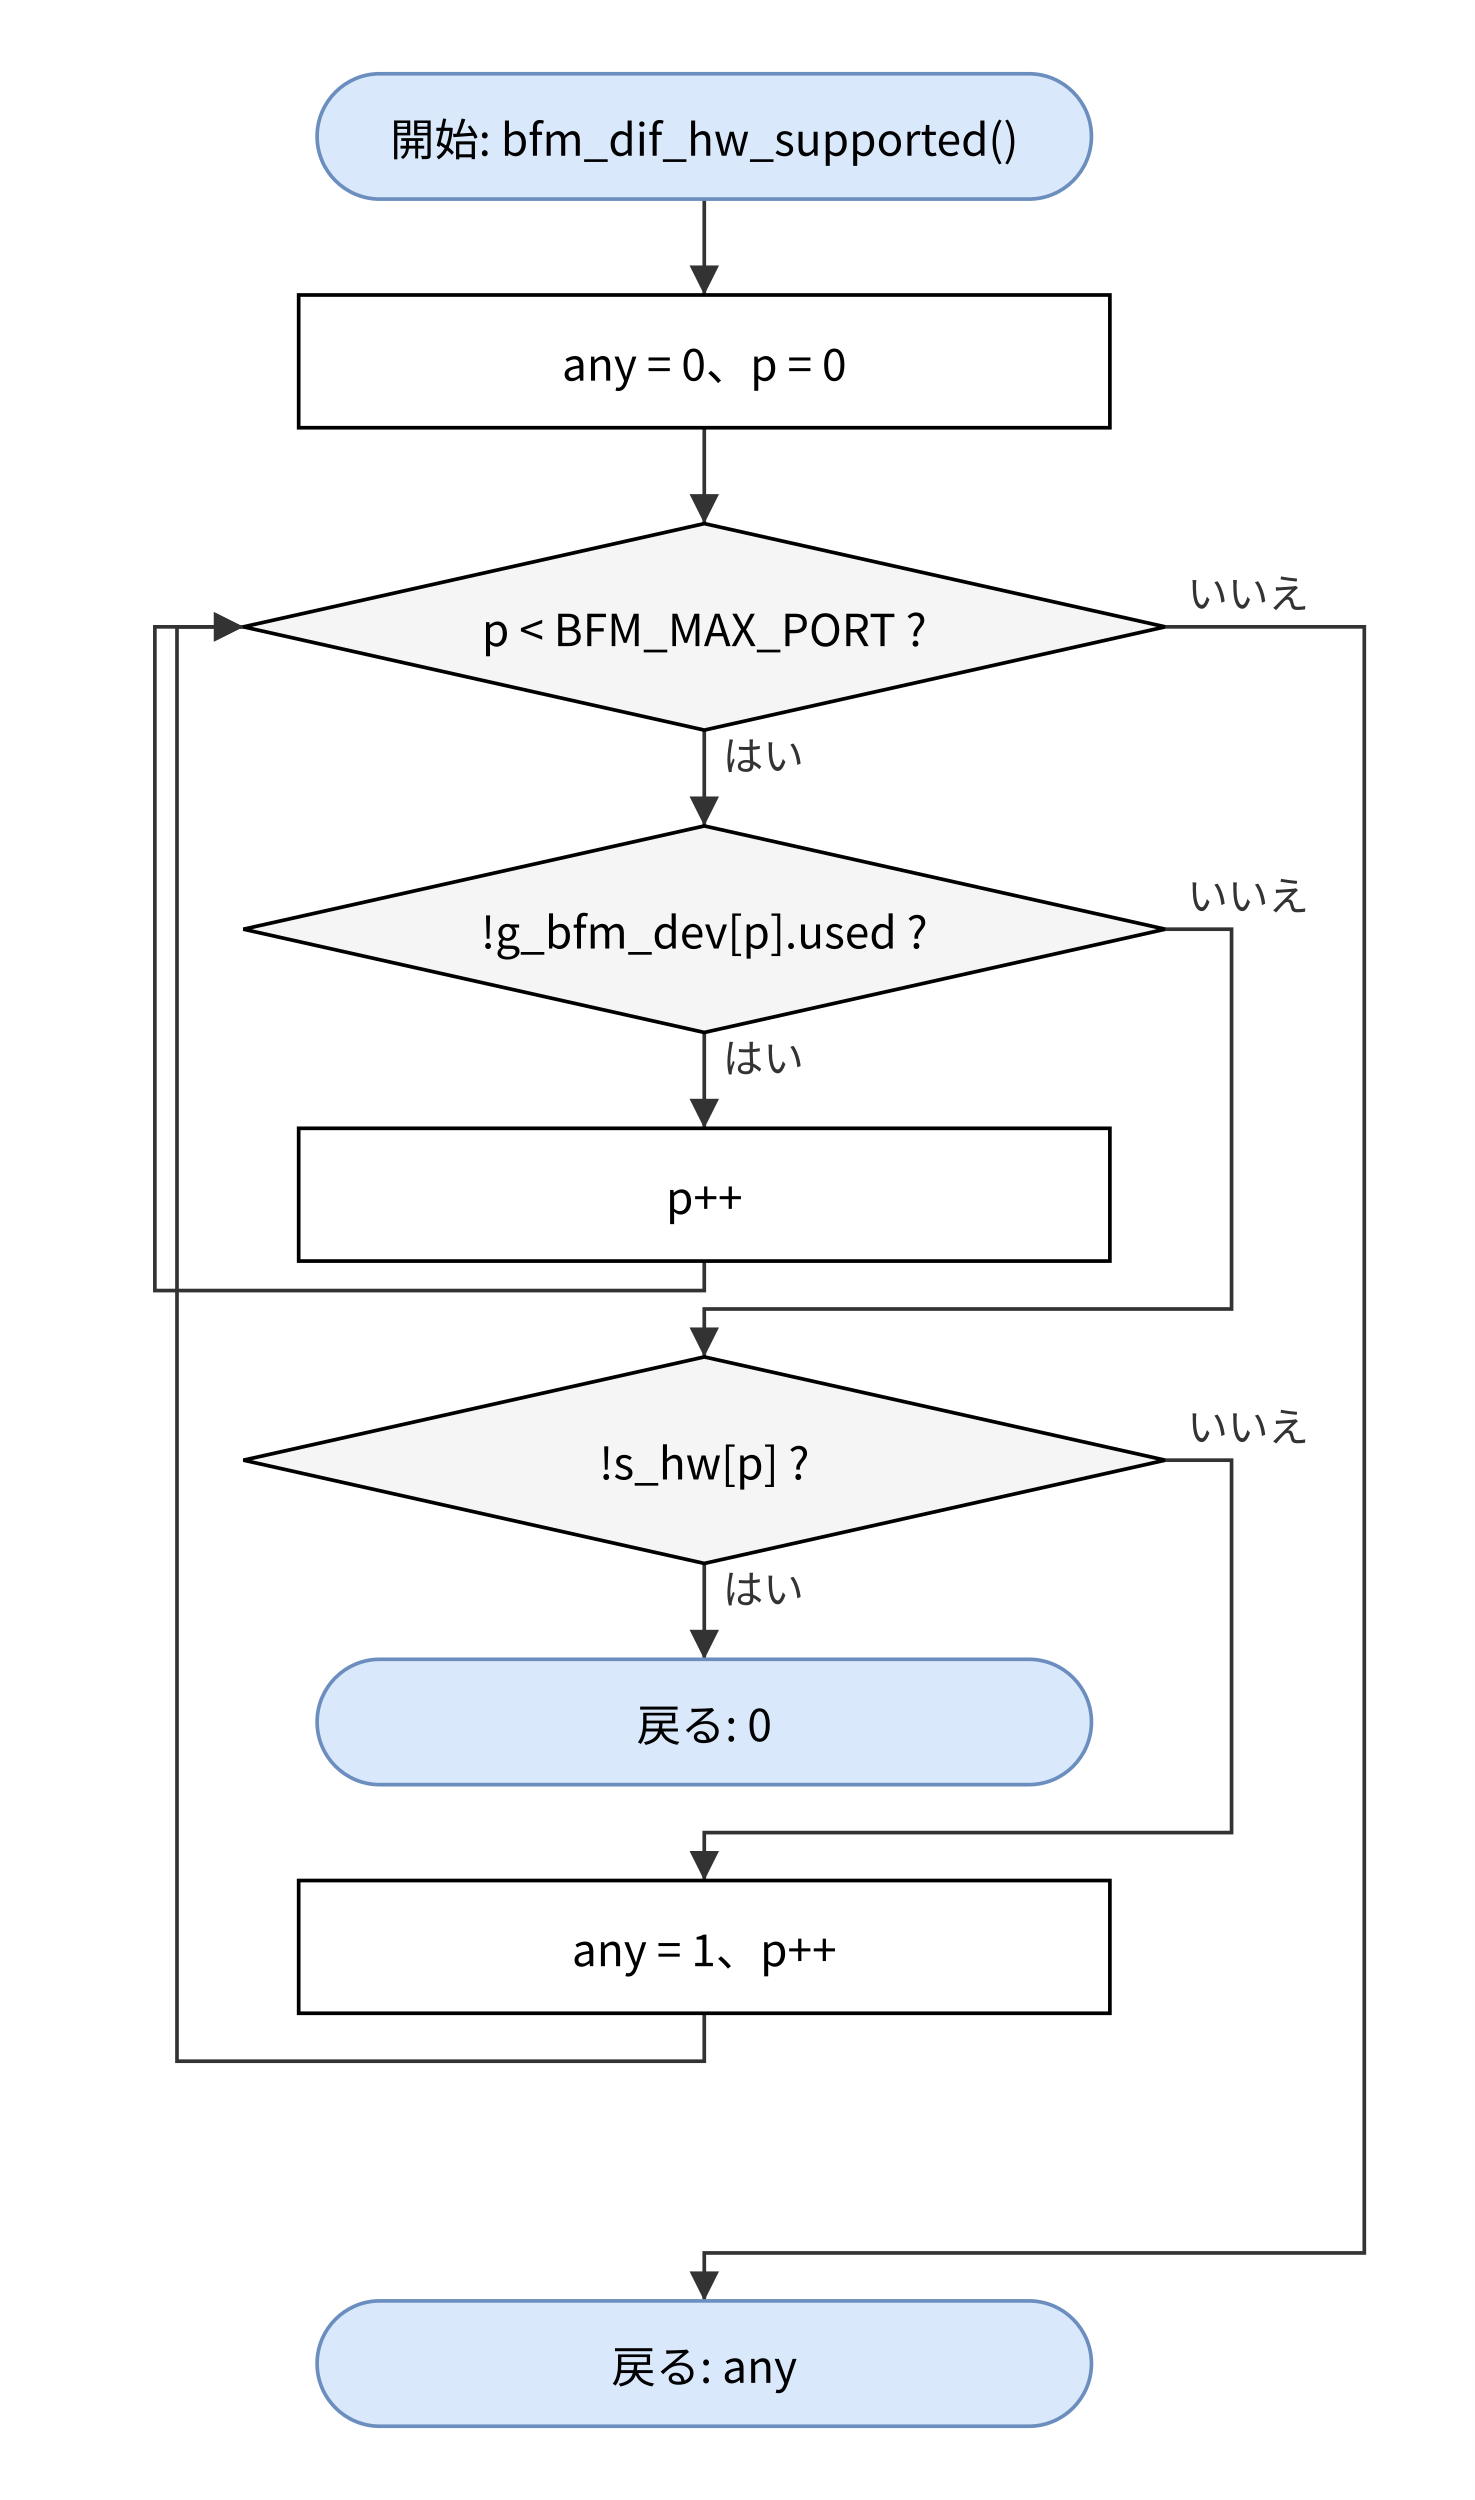
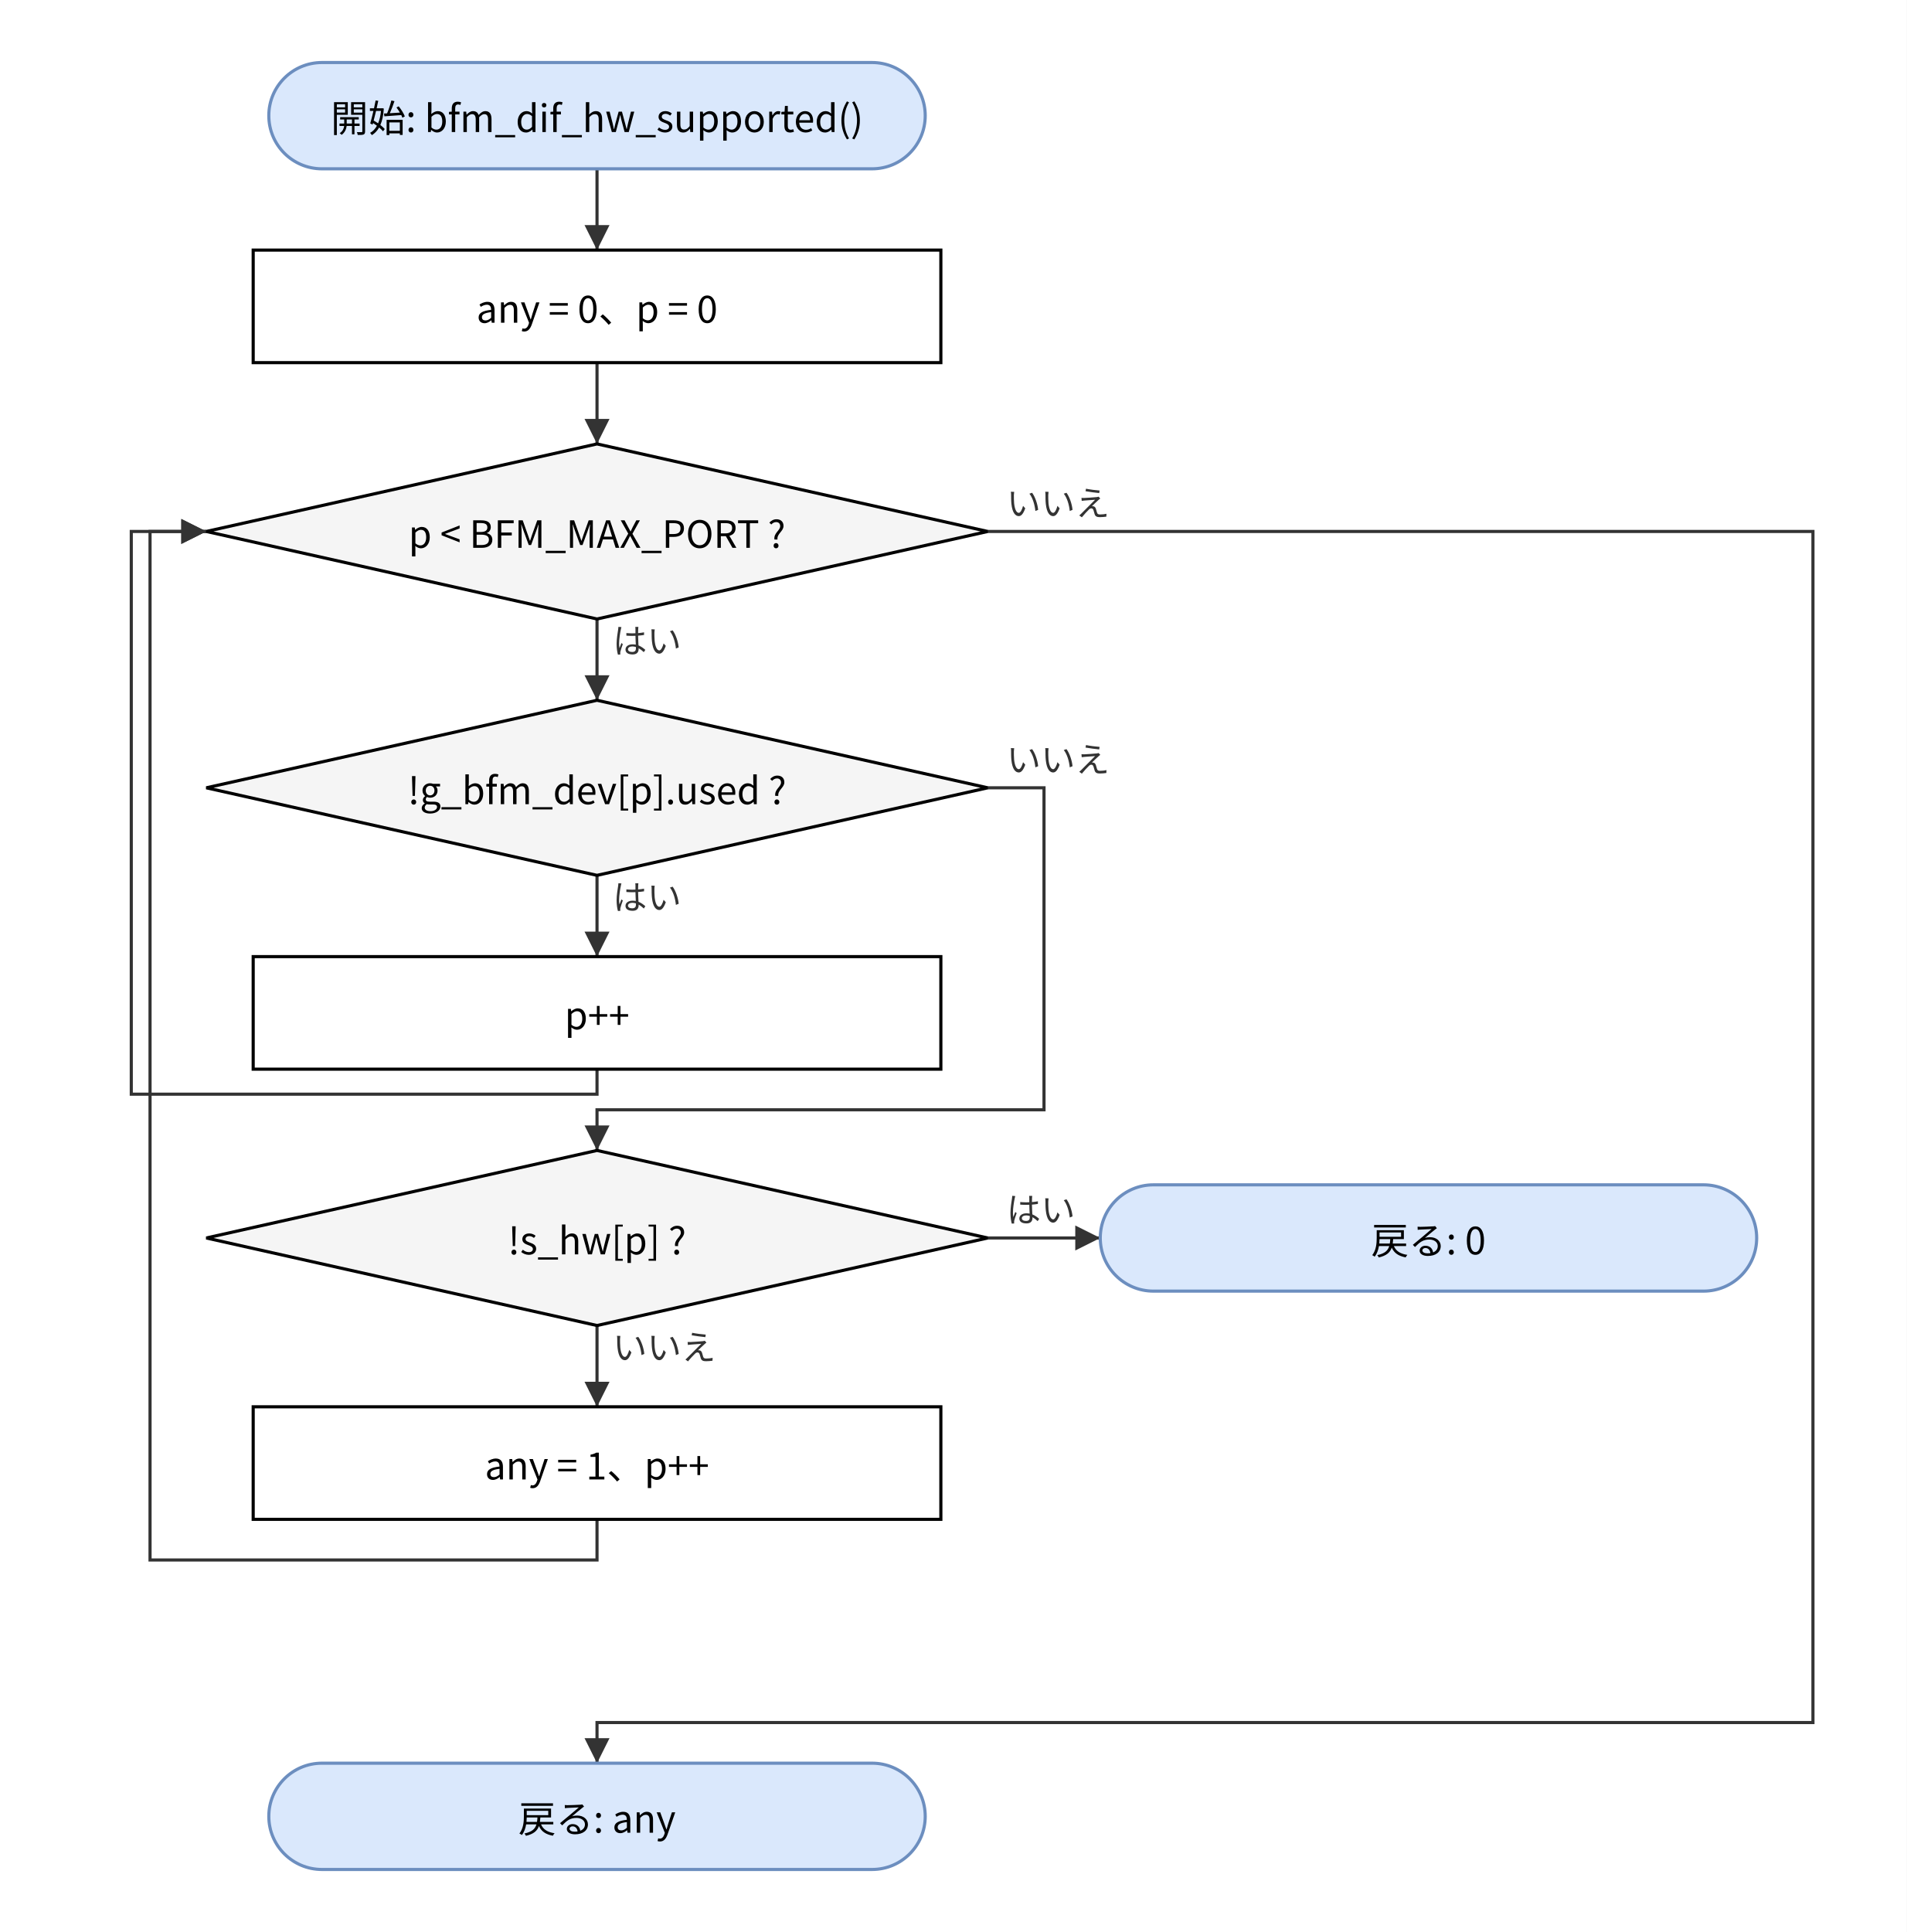
- <svg xmlns="http://www.w3.org/2000/svg" version="1.1" width="400" height="678" viewBox="0 0 400 678" font-family="Noto Sans CJK JP, Meiryo, sans-serif" content="&lt;mxfile host=&quot;bfmem-gen&quot; type=&quot;device&quot;&gt;&lt;diagram id=&quot;512e4729dc89546c86b6&quot; name=&quot;bfm_dif_hw_supported フロー&quot;&gt;&lt;mxGraphModel dx=&quot;800&quot; dy=&quot;600&quot; grid=&quot;0&quot; gridSize=&quot;10&quot; guides=&quot;1&quot; tooltips=&quot;1&quot; connect=&quot;1&quot; arrows=&quot;1&quot; fold=&quot;1&quot; page=&quot;0&quot; pageScale=&quot;1&quot; math=&quot;0&quot; shadow=&quot;0&quot;&gt;&lt;root&gt;&lt;mxCell id=&quot;0&quot;/&gt;&lt;mxCell id=&quot;1&quot; parent=&quot;0&quot;/&gt;&lt;mxCell id=&quot;n1&quot; value=&quot;開始: bfm_dif_hw_supported()&quot; style=&quot;rounded=1;arcSize=50;whiteSpace=wrap;html=1;fillColor=#dae8fc;strokeColor=#6c8ebf;&quot; vertex=&quot;1&quot; parent=&quot;1&quot;&gt;&lt;mxGeometry x=&quot;86.0&quot; y=&quot;20.0&quot; width=&quot;210.0&quot; height=&quot;34.0&quot; as=&quot;geometry&quot;/&gt;&lt;/mxCell&gt;&lt;mxCell id=&quot;n2&quot; value=&quot;any = 0、p = 0&quot; style=&quot;rounded=0;whiteSpace=wrap;html=1;&quot; vertex=&quot;1&quot; parent=&quot;1&quot;&gt;&lt;mxGeometry x=&quot;81.0&quot; y=&quot;80.0&quot; width=&quot;220.0&quot; height=&quot;36.0&quot; as=&quot;geometry&quot;/&gt;&lt;/mxCell&gt;&lt;mxCell id=&quot;n3&quot; value=&quot;p &amp;amp;lt; BFM_MAX_PORT ?&quot; style=&quot;rhombus;whiteSpace=wrap;html=1;fillColor=#f5f5f5;&quot; vertex=&quot;1&quot; parent=&quot;1&quot;&gt;&lt;mxGeometry x=&quot;66.0&quot; y=&quot;142.0&quot; width=&quot;250.0&quot; height=&quot;56.0&quot; as=&quot;geometry&quot;/&gt;&lt;/mxCell&gt;&lt;mxCell id=&quot;n4&quot; value=&quot;!g_bfm_dev[p].used ?&quot; style=&quot;rhombus;whiteSpace=wrap;html=1;fillColor=#f5f5f5;&quot; vertex=&quot;1&quot; parent=&quot;1&quot;&gt;&lt;mxGeometry x=&quot;66.0&quot; y=&quot;224.0&quot; width=&quot;250.0&quot; height=&quot;56.0&quot; as=&quot;geometry&quot;/&gt;&lt;/mxCell&gt;&lt;mxCell id=&quot;n5&quot; value=&quot;p++&quot; style=&quot;rounded=0;whiteSpace=wrap;html=1;&quot; vertex=&quot;1&quot; parent=&quot;1&quot;&gt;&lt;mxGeometry x=&quot;81.0&quot; y=&quot;306.0&quot; width=&quot;220.0&quot; height=&quot;36.0&quot; as=&quot;geometry&quot;/&gt;&lt;/mxCell&gt;&lt;mxCell id=&quot;n6&quot; value=&quot;!s_hw[p] ?&quot; style=&quot;rhombus;whiteSpace=wrap;html=1;fillColor=#f5f5f5;&quot; vertex=&quot;1&quot; parent=&quot;1&quot;&gt;&lt;mxGeometry x=&quot;66.0&quot; y=&quot;368.0&quot; width=&quot;250.0&quot; height=&quot;56.0&quot; as=&quot;geometry&quot;/&gt;&lt;/mxCell&gt;&lt;mxCell id=&quot;n7&quot; value=&quot;戻る: 0&quot; style=&quot;rounded=1;arcSize=50;whiteSpace=wrap;html=1;fillColor=#dae8fc;strokeColor=#6c8ebf;&quot; vertex=&quot;1&quot; parent=&quot;1&quot;&gt;&lt;mxGeometry x=&quot;86.0&quot; y=&quot;450.0&quot; width=&quot;210.0&quot; height=&quot;34.0&quot; as=&quot;geometry&quot;/&gt;&lt;/mxCell&gt;&lt;mxCell id=&quot;n8&quot; value=&quot;any = 1、p++&quot; style=&quot;rounded=0;whiteSpace=wrap;html=1;&quot; vertex=&quot;1&quot; parent=&quot;1&quot;&gt;&lt;mxGeometry x=&quot;81.0&quot; y=&quot;510.0&quot; width=&quot;220.0&quot; height=&quot;36.0&quot; as=&quot;geometry&quot;/&gt;&lt;/mxCell&gt;&lt;mxCell id=&quot;n9&quot; value=&quot;戻る: any&quot; style=&quot;rounded=1;arcSize=50;whiteSpace=wrap;html=1;fillColor=#dae8fc;strokeColor=#6c8ebf;&quot; vertex=&quot;1&quot; parent=&quot;1&quot;&gt;&lt;mxGeometry x=&quot;86.0&quot; y=&quot;624.0&quot; width=&quot;210.0&quot; height=&quot;34.0&quot; as=&quot;geometry&quot;/&gt;&lt;/mxCell&gt;&lt;mxCell id=&quot;e0&quot; value=&quot;&quot; style=&quot;edgeStyle=none;html=1;rounded=0;endArrow=block;endFill=1;exitX=0.5;exitY=1;exitDx=0;exitDy=0;exitPerimeter=0;entryX=0.5;entryY=0;entryDx=0;entryDy=0;entryPerimeter=0;&quot; edge=&quot;1&quot; parent=&quot;1&quot; source=&quot;n1&quot; target=&quot;n2&quot;&gt;&lt;mxGeometry relative=&quot;1&quot; as=&quot;geometry&quot;&gt;&lt;Array as=&quot;points&quot;&gt;&lt;/Array&gt;&lt;/mxGeometry&gt;&lt;/mxCell&gt;&lt;mxCell id=&quot;e1&quot; value=&quot;&quot; style=&quot;edgeStyle=none;html=1;rounded=0;endArrow=block;endFill=1;exitX=0.5;exitY=1;exitDx=0;exitDy=0;exitPerimeter=0;entryX=0.5;entryY=0;entryDx=0;entryDy=0;entryPerimeter=0;&quot; edge=&quot;1&quot; parent=&quot;1&quot; source=&quot;n2&quot; target=&quot;n3&quot;&gt;&lt;mxGeometry relative=&quot;1&quot; as=&quot;geometry&quot;&gt;&lt;Array as=&quot;points&quot;&gt;&lt;/Array&gt;&lt;/mxGeometry&gt;&lt;/mxCell&gt;&lt;mxCell id=&quot;e2&quot; value=&quot;はい&quot; style=&quot;edgeStyle=none;html=1;rounded=0;endArrow=block;endFill=1;exitX=0.5;exitY=1;exitDx=0;exitDy=0;exitPerimeter=0;entryX=0.5;entryY=0;entryDx=0;entryDy=0;entryPerimeter=0;&quot; edge=&quot;1&quot; parent=&quot;1&quot; source=&quot;n3&quot; target=&quot;n4&quot;&gt;&lt;mxGeometry relative=&quot;1&quot; as=&quot;geometry&quot;&gt;&lt;Array as=&quot;points&quot;&gt;&lt;/Array&gt;&lt;/mxGeometry&gt;&lt;/mxCell&gt;&lt;mxCell id=&quot;e3&quot; value=&quot;はい&quot; style=&quot;edgeStyle=none;html=1;rounded=0;endArrow=block;endFill=1;exitX=0.5;exitY=1;exitDx=0;exitDy=0;exitPerimeter=0;entryX=0.5;entryY=0;entryDx=0;entryDy=0;entryPerimeter=0;&quot; edge=&quot;1&quot; parent=&quot;1&quot; source=&quot;n4&quot; target=&quot;n5&quot;&gt;&lt;mxGeometry relative=&quot;1&quot; as=&quot;geometry&quot;&gt;&lt;Array as=&quot;points&quot;&gt;&lt;/Array&gt;&lt;/mxGeometry&gt;&lt;/mxCell&gt;&lt;mxCell id=&quot;e4&quot; value=&quot;いいえ&quot; style=&quot;edgeStyle=none;html=1;rounded=0;endArrow=block;endFill=1;exitX=1;exitY=0.5;exitDx=0;exitDy=0;exitPerimeter=0;entryX=0.5;entryY=0;entryDx=0;entryDy=0;entryPerimeter=0;&quot; edge=&quot;1&quot; parent=&quot;1&quot; source=&quot;n4&quot; target=&quot;n6&quot;&gt;&lt;mxGeometry relative=&quot;1&quot; as=&quot;geometry&quot;&gt;&lt;Array as=&quot;points&quot;&gt;&lt;mxPoint x=&quot;334.0&quot; y=&quot;252.0&quot;/&gt;&lt;mxPoint x=&quot;334.0&quot; y=&quot;355.0&quot;/&gt;&lt;mxPoint x=&quot;191.0&quot; y=&quot;355.0&quot;/&gt;&lt;/Array&gt;&lt;/mxGeometry&gt;&lt;/mxCell&gt;&lt;mxCell id=&quot;e5&quot; value=&quot;はい&quot; style=&quot;edgeStyle=none;html=1;rounded=0;endArrow=block;endFill=1;exitX=0.5;exitY=1;exitDx=0;exitDy=0;exitPerimeter=0;entryX=0.5;entryY=0;entryDx=0;entryDy=0;entryPerimeter=0;&quot; edge=&quot;1&quot; parent=&quot;1&quot; source=&quot;n6&quot; target=&quot;n7&quot;&gt;&lt;mxGeometry relative=&quot;1&quot; as=&quot;geometry&quot;&gt;&lt;Array as=&quot;points&quot;&gt;&lt;/Array&gt;&lt;/mxGeometry&gt;&lt;/mxCell&gt;&lt;mxCell id=&quot;e6&quot; value=&quot;いいえ&quot; style=&quot;edgeStyle=none;html=1;rounded=0;endArrow=block;endFill=1;exitX=1;exitY=0.5;exitDx=0;exitDy=0;exitPerimeter=0;entryX=0.5;entryY=0;entryDx=0;entryDy=0;entryPerimeter=0;&quot; edge=&quot;1&quot; parent=&quot;1&quot; source=&quot;n6&quot; target=&quot;n8&quot;&gt;&lt;mxGeometry relative=&quot;1&quot; as=&quot;geometry&quot;&gt;&lt;Array as=&quot;points&quot;&gt;&lt;mxPoint x=&quot;334.0&quot; y=&quot;396.0&quot;/&gt;&lt;mxPoint x=&quot;334.0&quot; y=&quot;497.0&quot;/&gt;&lt;mxPoint x=&quot;191.0&quot; y=&quot;497.0&quot;/&gt;&lt;/Array&gt;&lt;/mxGeometry&gt;&lt;/mxCell&gt;&lt;mxCell id=&quot;e7&quot; value=&quot;&quot; style=&quot;edgeStyle=none;html=1;rounded=0;endArrow=block;endFill=1;exitX=0.5;exitY=1;exitDx=0;exitDy=0;exitPerimeter=0;entryX=0;entryY=0.5;entryDx=0;entryDy=0;entryPerimeter=0;&quot; edge=&quot;1&quot; parent=&quot;1&quot; source=&quot;n8&quot; target=&quot;n3&quot;&gt;&lt;mxGeometry relative=&quot;1&quot; as=&quot;geometry&quot;&gt;&lt;Array as=&quot;points&quot;&gt;&lt;mxPoint x=&quot;191.0&quot; y=&quot;559.0&quot;/&gt;&lt;mxPoint x=&quot;48.0&quot; y=&quot;559.0&quot;/&gt;&lt;mxPoint x=&quot;48.0&quot; y=&quot;170.0&quot;/&gt;&lt;/Array&gt;&lt;/mxGeometry&gt;&lt;/mxCell&gt;&lt;mxCell id=&quot;e8&quot; value=&quot;&quot; style=&quot;edgeStyle=none;html=1;rounded=0;endArrow=block;endFill=1;exitX=0.5;exitY=1;exitDx=0;exitDy=0;exitPerimeter=0;entryX=0;entryY=0.5;entryDx=0;entryDy=0;entryPerimeter=0;&quot; edge=&quot;1&quot; parent=&quot;1&quot; source=&quot;n5&quot; target=&quot;n3&quot;&gt;&lt;mxGeometry relative=&quot;1&quot; as=&quot;geometry&quot;&gt;&lt;Array as=&quot;points&quot;&gt;&lt;mxPoint x=&quot;191.0&quot; y=&quot;350.0&quot;/&gt;&lt;mxPoint x=&quot;42.0&quot; y=&quot;350.0&quot;/&gt;&lt;mxPoint x=&quot;42.0&quot; y=&quot;170.0&quot;/&gt;&lt;/Array&gt;&lt;/mxGeometry&gt;&lt;/mxCell&gt;&lt;mxCell id=&quot;e9&quot; value=&quot;いいえ&quot; style=&quot;edgeStyle=none;html=1;rounded=0;endArrow=block;endFill=1;exitX=1;exitY=0.5;exitDx=0;exitDy=0;exitPerimeter=0;entryX=0.5;entryY=0;entryDx=0;entryDy=0;entryPerimeter=0;&quot; edge=&quot;1&quot; parent=&quot;1&quot; source=&quot;n3&quot; target=&quot;n9&quot;&gt;&lt;mxGeometry relative=&quot;1&quot; as=&quot;geometry&quot;&gt;&lt;Array as=&quot;points&quot;&gt;&lt;mxPoint x=&quot;370.0&quot; y=&quot;170.0&quot;/&gt;&lt;mxPoint x=&quot;370.0&quot; y=&quot;611.0&quot;/&gt;&lt;mxPoint x=&quot;191.0&quot; y=&quot;611.0&quot;/&gt;&lt;/Array&gt;&lt;/mxGeometry&gt;&lt;/mxCell&gt;&lt;/root&gt;&lt;/mxGraphModel&gt;&lt;/diagram&gt;&lt;/mxfile&gt;">
+ <svg xmlns="http://www.w3.org/2000/svg" version="1.1" width="610" height="618" viewBox="0 0 610 618" font-family="Noto Sans CJK JP, Meiryo, sans-serif" content="&lt;mxfile host=&quot;bfmem-gen&quot; type=&quot;device&quot;&gt;&lt;diagram id=&quot;512e4729dc89546c86b6&quot; name=&quot;bfm_dif_hw_supported フロー&quot;&gt;&lt;mxGraphModel dx=&quot;800&quot; dy=&quot;600&quot; grid=&quot;0&quot; gridSize=&quot;10&quot; guides=&quot;1&quot; tooltips=&quot;1&quot; connect=&quot;1&quot; arrows=&quot;1&quot; fold=&quot;1&quot; page=&quot;0&quot; pageScale=&quot;1&quot; math=&quot;0&quot; shadow=&quot;0&quot;&gt;&lt;root&gt;&lt;mxCell id=&quot;0&quot;/&gt;&lt;mxCell id=&quot;1&quot; parent=&quot;0&quot;/&gt;&lt;mxCell id=&quot;n1&quot; value=&quot;開始: bfm_dif_hw_supported()&quot; style=&quot;rounded=1;arcSize=50;whiteSpace=wrap;html=1;fillColor=#dae8fc;strokeColor=#6c8ebf;&quot; vertex=&quot;1&quot; parent=&quot;1&quot;&gt;&lt;mxGeometry x=&quot;86.0&quot; y=&quot;20.0&quot; width=&quot;210.0&quot; height=&quot;34.0&quot; as=&quot;geometry&quot;/&gt;&lt;/mxCell&gt;&lt;mxCell id=&quot;n2&quot; value=&quot;any = 0、p = 0&quot; style=&quot;rounded=0;whiteSpace=wrap;html=1;&quot; vertex=&quot;1&quot; parent=&quot;1&quot;&gt;&lt;mxGeometry x=&quot;81.0&quot; y=&quot;80.0&quot; width=&quot;220.0&quot; height=&quot;36.0&quot; as=&quot;geometry&quot;/&gt;&lt;/mxCell&gt;&lt;mxCell id=&quot;n3&quot; value=&quot;p &amp;amp;lt; BFM_MAX_PORT ?&quot; style=&quot;rhombus;whiteSpace=wrap;html=1;fillColor=#f5f5f5;&quot; vertex=&quot;1&quot; parent=&quot;1&quot;&gt;&lt;mxGeometry x=&quot;66.0&quot; y=&quot;142.0&quot; width=&quot;250.0&quot; height=&quot;56.0&quot; as=&quot;geometry&quot;/&gt;&lt;/mxCell&gt;&lt;mxCell id=&quot;n4&quot; value=&quot;!g_bfm_dev[p].used ?&quot; style=&quot;rhombus;whiteSpace=wrap;html=1;fillColor=#f5f5f5;&quot; vertex=&quot;1&quot; parent=&quot;1&quot;&gt;&lt;mxGeometry x=&quot;66.0&quot; y=&quot;224.0&quot; width=&quot;250.0&quot; height=&quot;56.0&quot; as=&quot;geometry&quot;/&gt;&lt;/mxCell&gt;&lt;mxCell id=&quot;n5&quot; value=&quot;p++&quot; style=&quot;rounded=0;whiteSpace=wrap;html=1;&quot; vertex=&quot;1&quot; parent=&quot;1&quot;&gt;&lt;mxGeometry x=&quot;81.0&quot; y=&quot;306.0&quot; width=&quot;220.0&quot; height=&quot;36.0&quot; as=&quot;geometry&quot;/&gt;&lt;/mxCell&gt;&lt;mxCell id=&quot;n6&quot; value=&quot;!s_hw[p] ?&quot; style=&quot;rhombus;whiteSpace=wrap;html=1;fillColor=#f5f5f5;&quot; vertex=&quot;1&quot; parent=&quot;1&quot;&gt;&lt;mxGeometry x=&quot;66.0&quot; y=&quot;368.0&quot; width=&quot;250.0&quot; height=&quot;56.0&quot; as=&quot;geometry&quot;/&gt;&lt;/mxCell&gt;&lt;mxCell id=&quot;n7&quot; value=&quot;戻る: 0&quot; style=&quot;rounded=1;arcSize=50;whiteSpace=wrap;html=1;fillColor=#dae8fc;strokeColor=#6c8ebf;&quot; vertex=&quot;1&quot; parent=&quot;1&quot;&gt;&lt;mxGeometry x=&quot;352.0&quot; y=&quot;379.0&quot; width=&quot;210.0&quot; height=&quot;34.0&quot; as=&quot;geometry&quot;/&gt;&lt;/mxCell&gt;&lt;mxCell id=&quot;n8&quot; value=&quot;any = 1、p++&quot; style=&quot;rounded=0;whiteSpace=wrap;html=1;&quot; vertex=&quot;1&quot; parent=&quot;1&quot;&gt;&lt;mxGeometry x=&quot;81.0&quot; y=&quot;450.0&quot; width=&quot;220.0&quot; height=&quot;36.0&quot; as=&quot;geometry&quot;/&gt;&lt;/mxCell&gt;&lt;mxCell id=&quot;n9&quot; value=&quot;戻る: any&quot; style=&quot;rounded=1;arcSize=50;whiteSpace=wrap;html=1;fillColor=#dae8fc;strokeColor=#6c8ebf;&quot; vertex=&quot;1&quot; parent=&quot;1&quot;&gt;&lt;mxGeometry x=&quot;86.0&quot; y=&quot;564.0&quot; width=&quot;210.0&quot; height=&quot;34.0&quot; as=&quot;geometry&quot;/&gt;&lt;/mxCell&gt;&lt;mxCell id=&quot;e0&quot; value=&quot;&quot; style=&quot;edgeStyle=none;html=1;rounded=0;endArrow=block;endFill=1;exitX=0.5;exitY=1;exitDx=0;exitDy=0;exitPerimeter=0;entryX=0.5;entryY=0;entryDx=0;entryDy=0;entryPerimeter=0;&quot; edge=&quot;1&quot; parent=&quot;1&quot; source=&quot;n1&quot; target=&quot;n2&quot;&gt;&lt;mxGeometry relative=&quot;1&quot; as=&quot;geometry&quot;&gt;&lt;Array as=&quot;points&quot;&gt;&lt;/Array&gt;&lt;/mxGeometry&gt;&lt;/mxCell&gt;&lt;mxCell id=&quot;e1&quot; value=&quot;&quot; style=&quot;edgeStyle=none;html=1;rounded=0;endArrow=block;endFill=1;exitX=0.5;exitY=1;exitDx=0;exitDy=0;exitPerimeter=0;entryX=0.5;entryY=0;entryDx=0;entryDy=0;entryPerimeter=0;&quot; edge=&quot;1&quot; parent=&quot;1&quot; source=&quot;n2&quot; target=&quot;n3&quot;&gt;&lt;mxGeometry relative=&quot;1&quot; as=&quot;geometry&quot;&gt;&lt;Array as=&quot;points&quot;&gt;&lt;/Array&gt;&lt;/mxGeometry&gt;&lt;/mxCell&gt;&lt;mxCell id=&quot;e2&quot; value=&quot;はい&quot; style=&quot;edgeStyle=none;html=1;rounded=0;endArrow=block;endFill=1;exitX=0.5;exitY=1;exitDx=0;exitDy=0;exitPerimeter=0;entryX=0.5;entryY=0;entryDx=0;entryDy=0;entryPerimeter=0;&quot; edge=&quot;1&quot; parent=&quot;1&quot; source=&quot;n3&quot; target=&quot;n4&quot;&gt;&lt;mxGeometry relative=&quot;1&quot; as=&quot;geometry&quot;&gt;&lt;Array as=&quot;points&quot;&gt;&lt;/Array&gt;&lt;/mxGeometry&gt;&lt;/mxCell&gt;&lt;mxCell id=&quot;e3&quot; value=&quot;はい&quot; style=&quot;edgeStyle=none;html=1;rounded=0;endArrow=block;endFill=1;exitX=0.5;exitY=1;exitDx=0;exitDy=0;exitPerimeter=0;entryX=0.5;entryY=0;entryDx=0;entryDy=0;entryPerimeter=0;&quot; edge=&quot;1&quot; parent=&quot;1&quot; source=&quot;n4&quot; target=&quot;n5&quot;&gt;&lt;mxGeometry relative=&quot;1&quot; as=&quot;geometry&quot;&gt;&lt;Array as=&quot;points&quot;&gt;&lt;/Array&gt;&lt;/mxGeometry&gt;&lt;/mxCell&gt;&lt;mxCell id=&quot;e4&quot; value=&quot;いいえ&quot; style=&quot;edgeStyle=none;html=1;rounded=0;endArrow=block;endFill=1;exitX=1;exitY=0.5;exitDx=0;exitDy=0;exitPerimeter=0;entryX=0.5;entryY=0;entryDx=0;entryDy=0;entryPerimeter=0;&quot; edge=&quot;1&quot; parent=&quot;1&quot; source=&quot;n4&quot; target=&quot;n6&quot;&gt;&lt;mxGeometry relative=&quot;1&quot; as=&quot;geometry&quot;&gt;&lt;Array as=&quot;points&quot;&gt;&lt;mxPoint x=&quot;334.0&quot; y=&quot;252.0&quot;/&gt;&lt;mxPoint x=&quot;334.0&quot; y=&quot;355.0&quot;/&gt;&lt;mxPoint x=&quot;191.0&quot; y=&quot;355.0&quot;/&gt;&lt;/Array&gt;&lt;/mxGeometry&gt;&lt;/mxCell&gt;&lt;mxCell id=&quot;e5&quot; value=&quot;はい&quot; style=&quot;edgeStyle=none;html=1;rounded=0;endArrow=block;endFill=1;exitX=1;exitY=0.5;exitDx=0;exitDy=0;exitPerimeter=0;entryX=0;entryY=0.5;entryDx=0;entryDy=0;entryPerimeter=0;&quot; edge=&quot;1&quot; parent=&quot;1&quot; source=&quot;n6&quot; target=&quot;n7&quot;&gt;&lt;mxGeometry relative=&quot;1&quot; as=&quot;geometry&quot;&gt;&lt;Array as=&quot;points&quot;&gt;&lt;/Array&gt;&lt;/mxGeometry&gt;&lt;/mxCell&gt;&lt;mxCell id=&quot;e6&quot; value=&quot;いいえ&quot; style=&quot;edgeStyle=none;html=1;rounded=0;endArrow=block;endFill=1;exitX=0.5;exitY=1;exitDx=0;exitDy=0;exitPerimeter=0;entryX=0.5;entryY=0;entryDx=0;entryDy=0;entryPerimeter=0;&quot; edge=&quot;1&quot; parent=&quot;1&quot; source=&quot;n6&quot; target=&quot;n8&quot;&gt;&lt;mxGeometry relative=&quot;1&quot; as=&quot;geometry&quot;&gt;&lt;Array as=&quot;points&quot;&gt;&lt;/Array&gt;&lt;/mxGeometry&gt;&lt;/mxCell&gt;&lt;mxCell id=&quot;e7&quot; value=&quot;&quot; style=&quot;edgeStyle=none;html=1;rounded=0;endArrow=block;endFill=1;exitX=0.5;exitY=1;exitDx=0;exitDy=0;exitPerimeter=0;entryX=0;entryY=0.5;entryDx=0;entryDy=0;entryPerimeter=0;&quot; edge=&quot;1&quot; parent=&quot;1&quot; source=&quot;n8&quot; target=&quot;n3&quot;&gt;&lt;mxGeometry relative=&quot;1&quot; as=&quot;geometry&quot;&gt;&lt;Array as=&quot;points&quot;&gt;&lt;mxPoint x=&quot;191.0&quot; y=&quot;499.0&quot;/&gt;&lt;mxPoint x=&quot;48.0&quot; y=&quot;499.0&quot;/&gt;&lt;mxPoint x=&quot;48.0&quot; y=&quot;170.0&quot;/&gt;&lt;/Array&gt;&lt;/mxGeometry&gt;&lt;/mxCell&gt;&lt;mxCell id=&quot;e8&quot; value=&quot;&quot; style=&quot;edgeStyle=none;html=1;rounded=0;endArrow=block;endFill=1;exitX=0.5;exitY=1;exitDx=0;exitDy=0;exitPerimeter=0;entryX=0;entryY=0.5;entryDx=0;entryDy=0;entryPerimeter=0;&quot; edge=&quot;1&quot; parent=&quot;1&quot; source=&quot;n5&quot; target=&quot;n3&quot;&gt;&lt;mxGeometry relative=&quot;1&quot; as=&quot;geometry&quot;&gt;&lt;Array as=&quot;points&quot;&gt;&lt;mxPoint x=&quot;191.0&quot; y=&quot;350.0&quot;/&gt;&lt;mxPoint x=&quot;42.0&quot; y=&quot;350.0&quot;/&gt;&lt;mxPoint x=&quot;42.0&quot; y=&quot;170.0&quot;/&gt;&lt;/Array&gt;&lt;/mxGeometry&gt;&lt;/mxCell&gt;&lt;mxCell id=&quot;e9&quot; value=&quot;いいえ&quot; style=&quot;edgeStyle=none;html=1;rounded=0;endArrow=block;endFill=1;exitX=1;exitY=0.5;exitDx=0;exitDy=0;exitPerimeter=0;entryX=0.5;entryY=0;entryDx=0;entryDy=0;entryPerimeter=0;&quot; edge=&quot;1&quot; parent=&quot;1&quot; source=&quot;n3&quot; target=&quot;n9&quot;&gt;&lt;mxGeometry relative=&quot;1&quot; as=&quot;geometry&quot;&gt;&lt;Array as=&quot;points&quot;&gt;&lt;mxPoint x=&quot;580.0&quot; y=&quot;170.0&quot;/&gt;&lt;mxPoint x=&quot;580.0&quot; y=&quot;551.0&quot;/&gt;&lt;mxPoint x=&quot;191.0&quot; y=&quot;551.0&quot;/&gt;&lt;/Array&gt;&lt;/mxGeometry&gt;&lt;/mxCell&gt;&lt;/root&gt;&lt;/mxGraphModel&gt;&lt;/diagram&gt;&lt;/mxfile&gt;">
  <defs>
    <marker id="a" viewBox="0 0 10 10" refX="10" refY="5" markerWidth="8" markerHeight="8" orient="auto-start-reverse">
      <path d="M0,0 L10,5 L0,10 z" fill="#333333" />
    </marker>
  </defs>
-   <rect x="0" y="0" width="400" height="678" fill="#ffffff" />
+   <rect x="0" y="0" width="610" height="618" fill="#ffffff" />
  <polyline points="191.0,54.0 191.0,80.0" fill="none" stroke="#333333" marker-end="url(#a)" />
  <polyline points="191.0,116.0 191.0,142.0" fill="none" stroke="#333333" marker-end="url(#a)" />
  <polyline points="191.0,198.0 191.0,224.0" fill="none" stroke="#333333" marker-end="url(#a)" />
  <text x="196.0" y="209.0" font-size="11" text-anchor="start" fill="#333333" stroke="#ffffff" stroke-width="3" paint-order="stroke">はい</text>
  <polyline points="191.0,280.0 191.0,306.0" fill="none" stroke="#333333" marker-end="url(#a)" />
  <text x="196.0" y="291.0" font-size="11" text-anchor="start" fill="#333333" stroke="#ffffff" stroke-width="3" paint-order="stroke">はい</text>
  <polyline points="316.0,252.0 334.0,252.0 334.0,355.0 191.0,355.0 191.0,368.0" fill="none" stroke="#333333" marker-end="url(#a)" />
  <text x="322.0" y="247.0" font-size="11" text-anchor="start" fill="#333333" stroke="#ffffff" stroke-width="3" paint-order="stroke">いいえ</text>
+   <polyline points="316.0,396.0 352.0,396.0" fill="none" stroke="#333333" marker-end="url(#a)" />
+   <text x="322.0" y="391.0" font-size="11" text-anchor="start" fill="#333333" stroke="#ffffff" stroke-width="3" paint-order="stroke">はい</text>
  <polyline points="191.0,424.0 191.0,450.0" fill="none" stroke="#333333" marker-end="url(#a)" />
-   <text x="196.0" y="435.0" font-size="11" text-anchor="start" fill="#333333" stroke="#ffffff" stroke-width="3" paint-order="stroke">はい</text>
-   <polyline points="316.0,396.0 334.0,396.0 334.0,497.0 191.0,497.0 191.0,510.0" fill="none" stroke="#333333" marker-end="url(#a)" />
-   <text x="322.0" y="391.0" font-size="11" text-anchor="start" fill="#333333" stroke="#ffffff" stroke-width="3" paint-order="stroke">いいえ</text>
-   <polyline points="191.0,546.0 191.0,559.0 48.0,559.0 48.0,170.0 66.0,170.0" fill="none" stroke="#333333" marker-end="url(#a)" />
+   <text x="196.0" y="435.0" font-size="11" text-anchor="start" fill="#333333" stroke="#ffffff" stroke-width="3" paint-order="stroke">いいえ</text>
+   <polyline points="191.0,486.0 191.0,499.0 48.0,499.0 48.0,170.0 66.0,170.0" fill="none" stroke="#333333" marker-end="url(#a)" />
  <polyline points="191.0,342.0 191.0,350.0 42.0,350.0 42.0,170.0 66.0,170.0" fill="none" stroke="#333333" marker-end="url(#a)" />
-   <polyline points="316.0,170.0 370.0,170.0 370.0,611.0 191.0,611.0 191.0,624.0" fill="none" stroke="#333333" marker-end="url(#a)" />
+   <polyline points="316.0,170.0 580.0,170.0 580.0,551.0 191.0,551.0 191.0,564.0" fill="none" stroke="#333333" marker-end="url(#a)" />
  <text x="322.0" y="165.0" font-size="11" text-anchor="start" fill="#333333" stroke="#ffffff" stroke-width="3" paint-order="stroke">いいえ</text>
  <rect x="86.0" y="20.0" width="210.0" height="34.0" rx="17.0" fill="#dae8fc" stroke="#6c8ebf" />
  <text x="191.0" y="37.0" font-size="12" text-anchor="middle" dominant-baseline="central" fill="#000000">開始: bfm_dif_hw_supported()</text>
  <rect x="81.0" y="80.0" width="220.0" height="36.0" fill="#ffffff" stroke="#000000" />
  <text x="191.0" y="98.0" font-size="12" text-anchor="middle" dominant-baseline="central" fill="#000000">any = 0、p = 0</text>
  <polygon points="191.0,142.0 316.0,170.0 191.0,198.0 66.0,170.0" fill="#f5f5f5" stroke="#000000" />
  <text x="191.0" y="170.0" font-size="12" text-anchor="middle" dominant-baseline="central" fill="#000000">p &lt; BFM_MAX_PORT ?</text>
  <polygon points="191.0,224.0 316.0,252.0 191.0,280.0 66.0,252.0" fill="#f5f5f5" stroke="#000000" />
  <text x="191.0" y="252.0" font-size="12" text-anchor="middle" dominant-baseline="central" fill="#000000">!g_bfm_dev[p].used ?</text>
  <rect x="81.0" y="306.0" width="220.0" height="36.0" fill="#ffffff" stroke="#000000" />
  <text x="191.0" y="324.0" font-size="12" text-anchor="middle" dominant-baseline="central" fill="#000000">p++</text>
  <polygon points="191.0,368.0 316.0,396.0 191.0,424.0 66.0,396.0" fill="#f5f5f5" stroke="#000000" />
  <text x="191.0" y="396.0" font-size="12" text-anchor="middle" dominant-baseline="central" fill="#000000">!s_hw[p] ?</text>
-   <rect x="86.0" y="450.0" width="210.0" height="34.0" rx="17.0" fill="#dae8fc" stroke="#6c8ebf" />
-   <text x="191.0" y="467.0" font-size="12" text-anchor="middle" dominant-baseline="central" fill="#000000">戻る: 0</text>
-   <rect x="81.0" y="510.0" width="220.0" height="36.0" fill="#ffffff" stroke="#000000" />
-   <text x="191.0" y="528.0" font-size="12" text-anchor="middle" dominant-baseline="central" fill="#000000">any = 1、p++</text>
-   <rect x="86.0" y="624.0" width="210.0" height="34.0" rx="17.0" fill="#dae8fc" stroke="#6c8ebf" />
-   <text x="191.0" y="641.0" font-size="12" text-anchor="middle" dominant-baseline="central" fill="#000000">戻る: any</text>
+   <rect x="352.0" y="379.0" width="210.0" height="34.0" rx="17.0" fill="#dae8fc" stroke="#6c8ebf" />
+   <text x="457.0" y="396.0" font-size="12" text-anchor="middle" dominant-baseline="central" fill="#000000">戻る: 0</text>
+   <rect x="81.0" y="450.0" width="220.0" height="36.0" fill="#ffffff" stroke="#000000" />
+   <text x="191.0" y="468.0" font-size="12" text-anchor="middle" dominant-baseline="central" fill="#000000">any = 1、p++</text>
+   <rect x="86.0" y="564.0" width="210.0" height="34.0" rx="17.0" fill="#dae8fc" stroke="#6c8ebf" />
+   <text x="191.0" y="581.0" font-size="12" text-anchor="middle" dominant-baseline="central" fill="#000000">戻る: any</text>
</svg>
